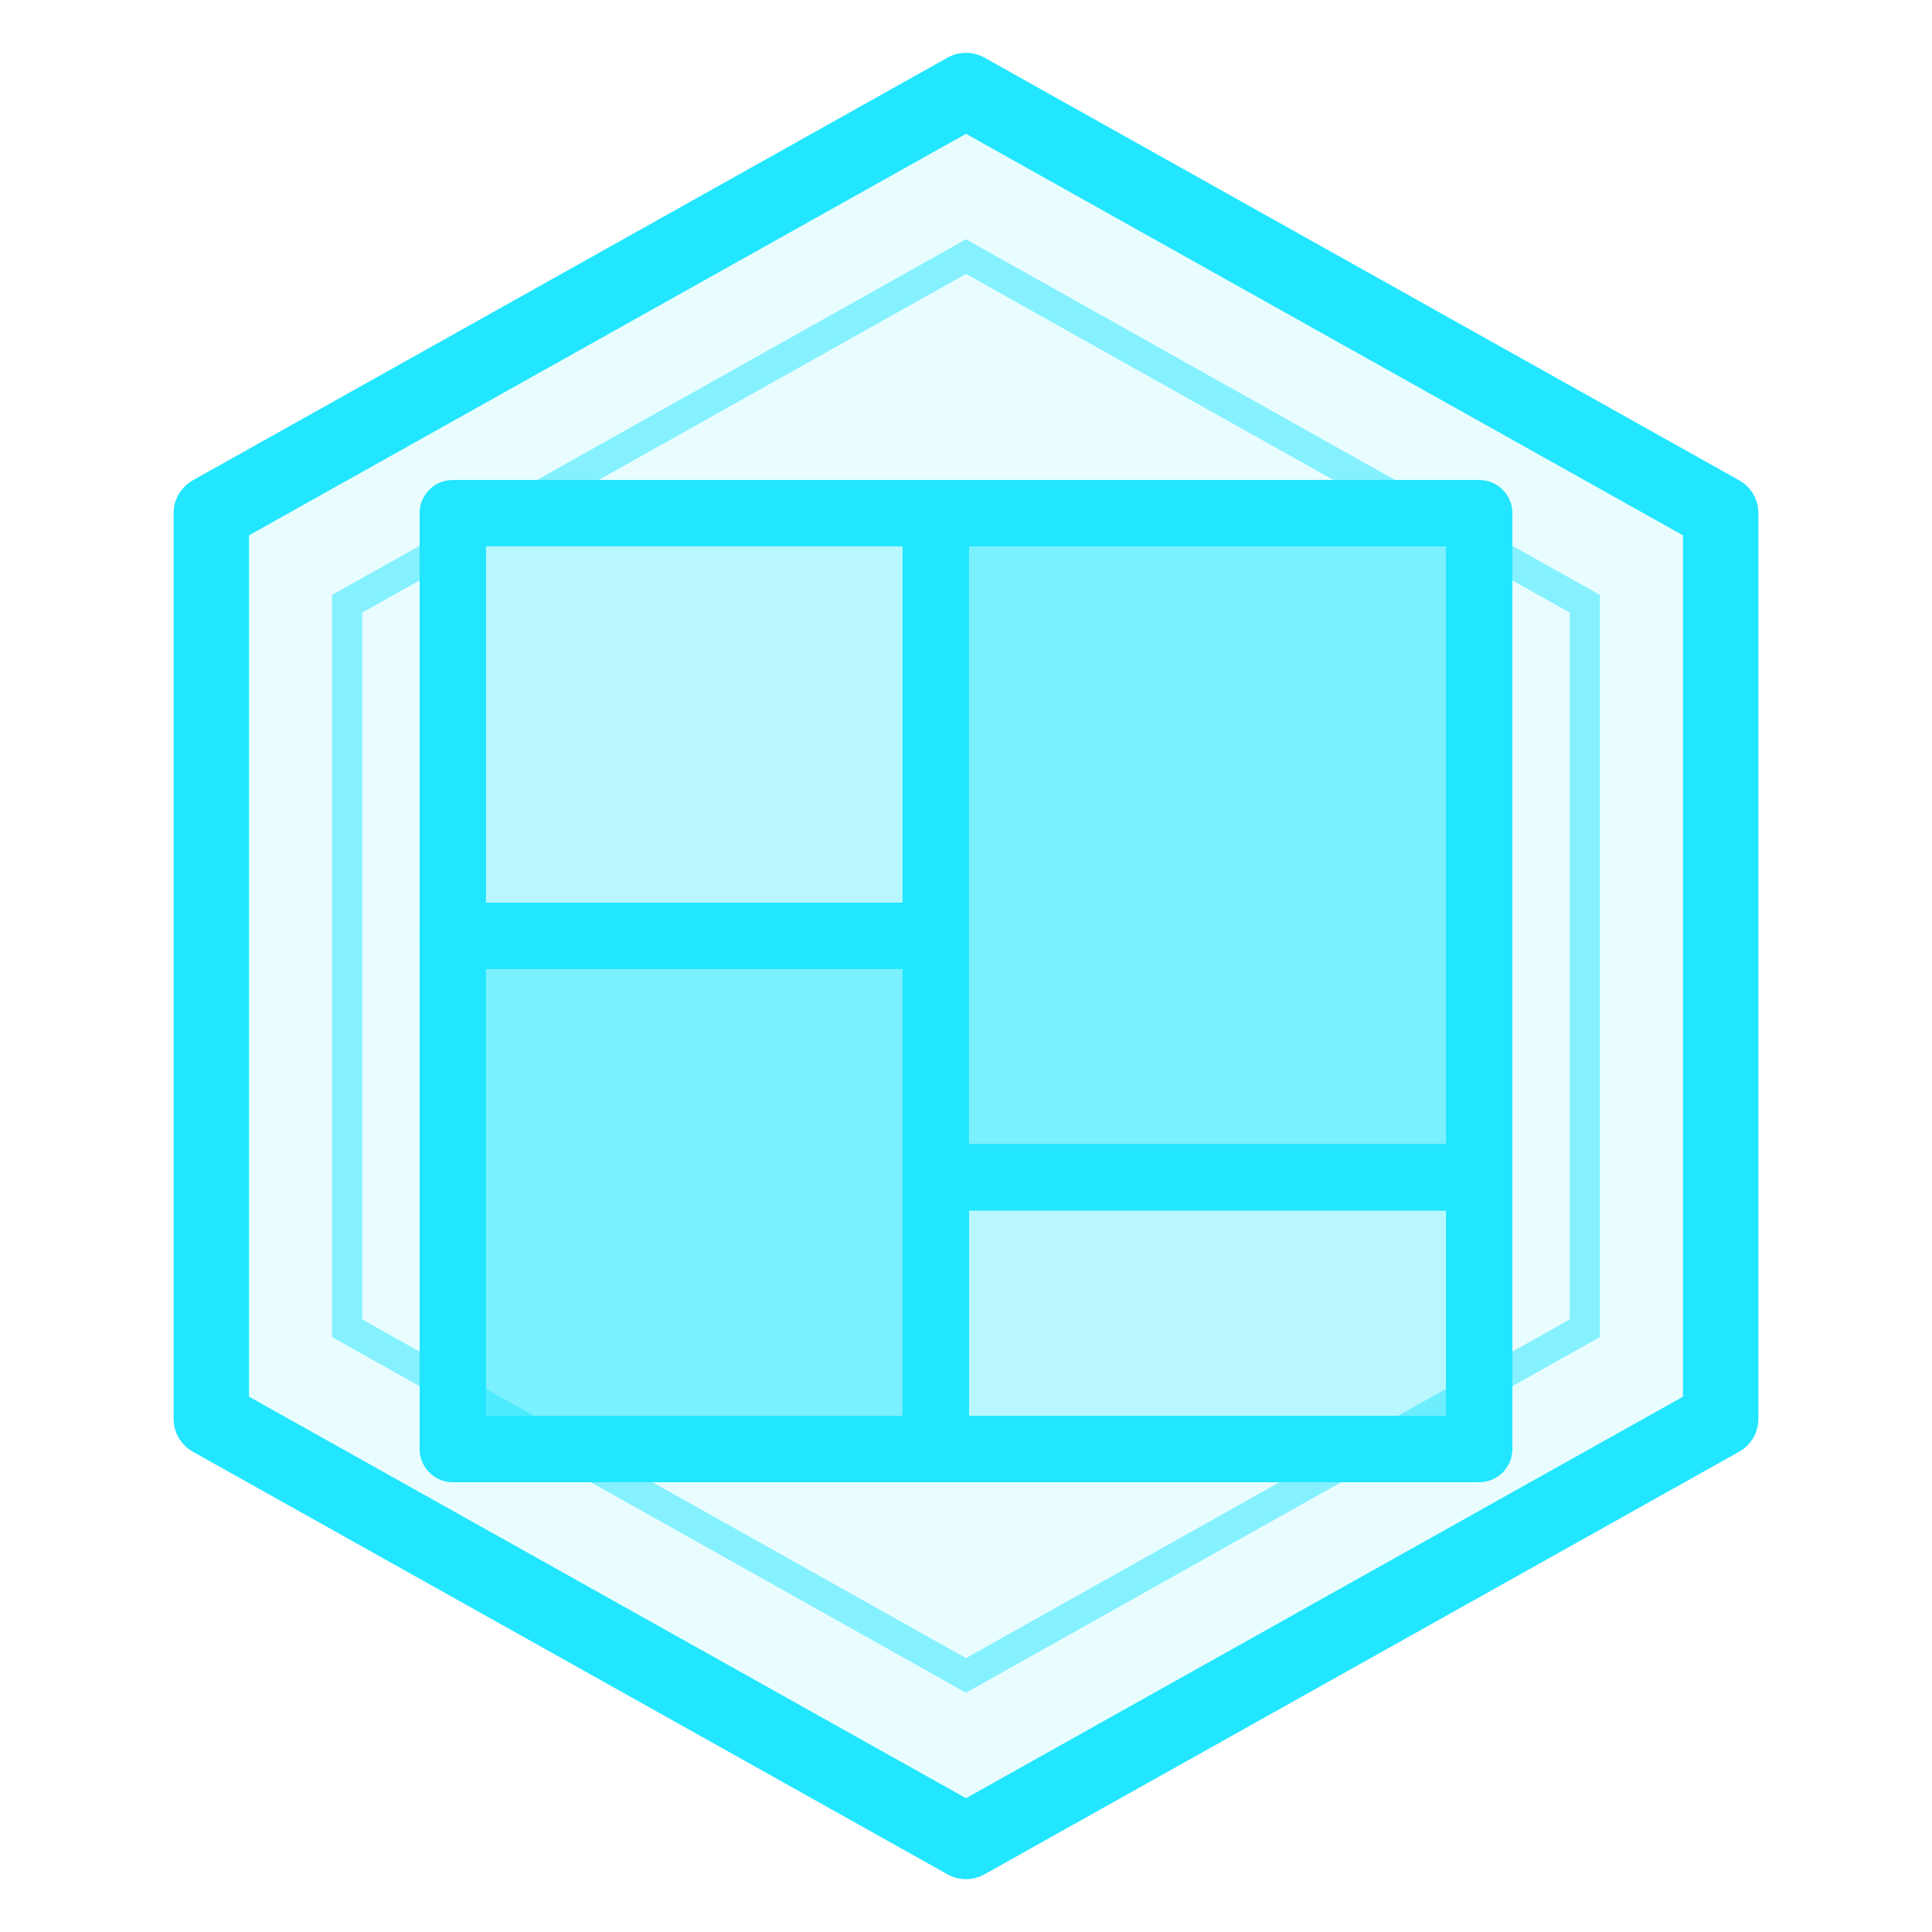
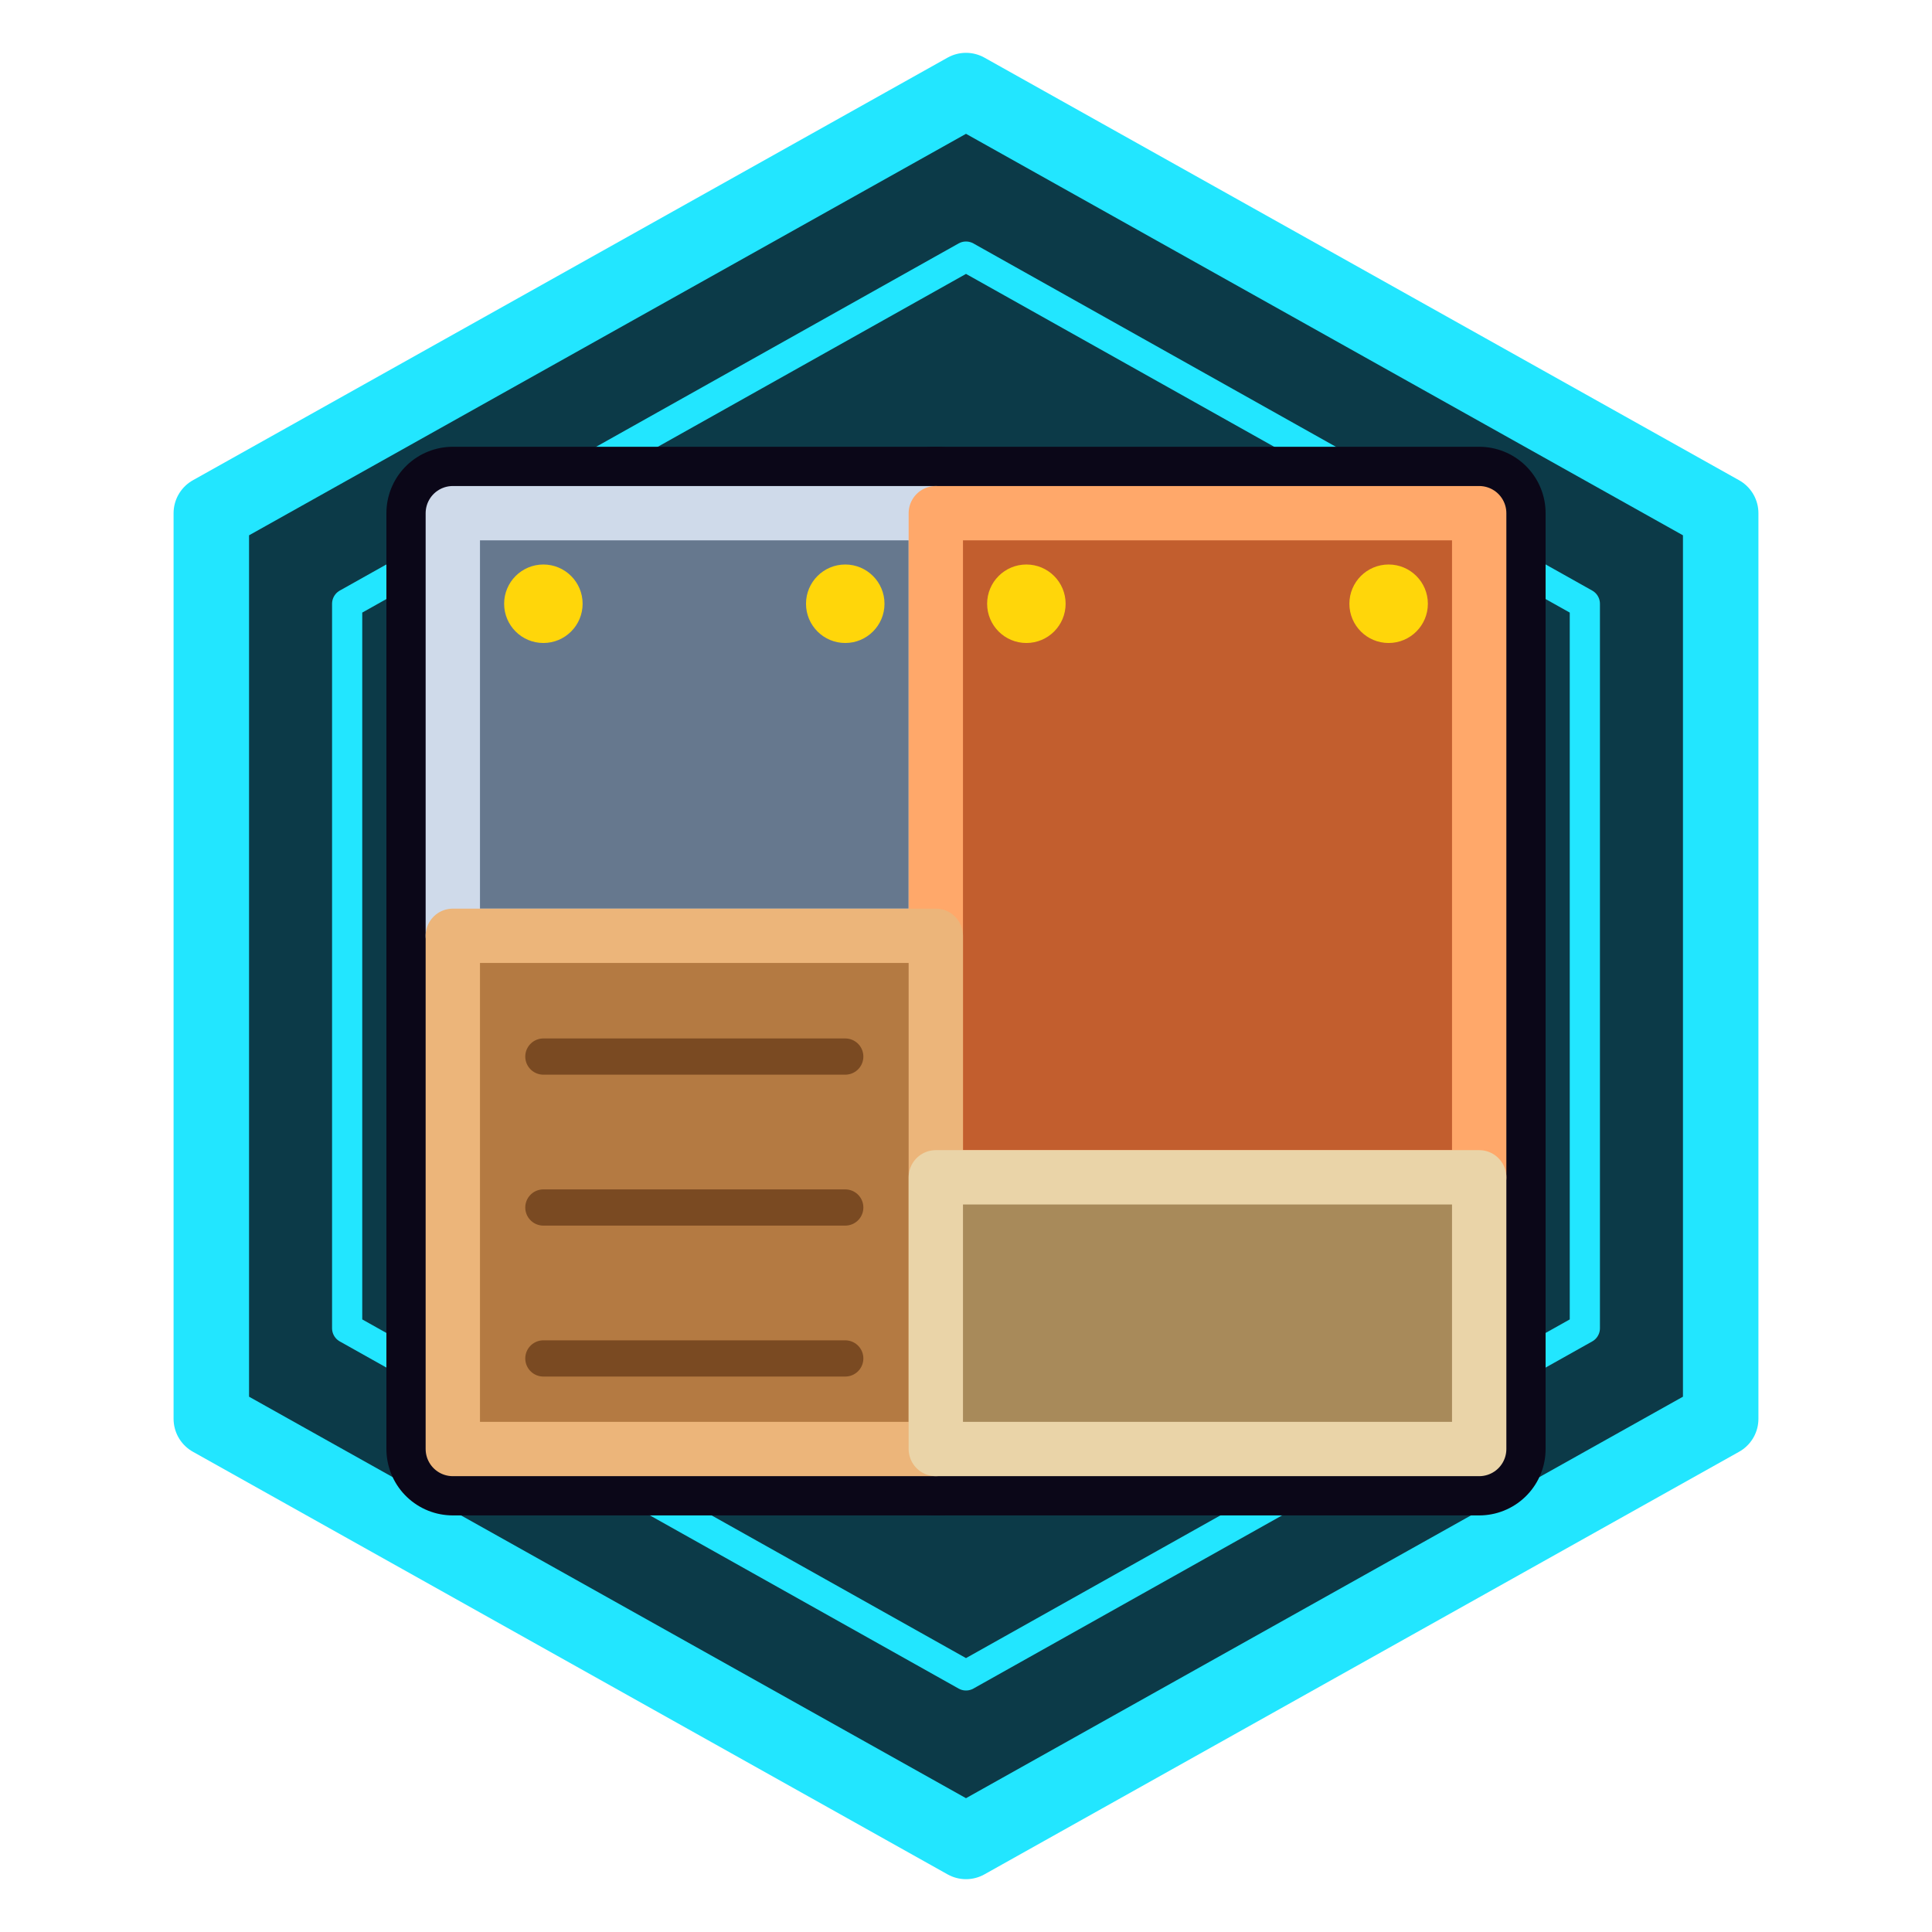
<svg xmlns="http://www.w3.org/2000/svg" viewBox="0 0 64 64" role="img" aria-label="Patchwork Screen">
-   <path d="M32 3l25 14v30L32 61 7 47V17z" fill="#22e6ff" fill-opacity=".1" stroke="#22e6ff" stroke-width="2.500" stroke-linejoin="round" />
-   <path d="M32 8.500l20.500 11.500v24L32 55.500 11.500 44V20z" fill="none" stroke="#22e6ff" stroke-width="1" stroke-opacity=".5" />
-   <path d="M15 17h16v14H15z" stroke-linecap="round" stroke-linejoin="round" fill="#22e6ff" fill-opacity=".24" stroke="#22e6ff" stroke-width="2.200" />
-   <path d="M31 17h18v22H31z" stroke-linecap="round" stroke-linejoin="round" fill="#22e6ff" fill-opacity=".55" stroke="#22e6ff" stroke-width="2.200" />
-   <path d="M15 31h16v17H15z" stroke-linecap="round" stroke-linejoin="round" fill="#22e6ff" fill-opacity=".55" stroke="#22e6ff" stroke-width="2.200" />
-   <path d="M31 39h18v9H31z" stroke-linecap="round" stroke-linejoin="round" fill="#22e6ff" fill-opacity=".24" stroke="#22e6ff" stroke-width="2.200" />
+   <path d="M32 3l25 14v30L32 61 7 47V17z" fill="#0c3a48" fill-opacity="1" stroke="#22e6ff" stroke-width="2.5" stroke-linecap="round" stroke-linejoin="round" />
+   <path d="M32 8.5l20.5 11.5v24L32 55.5 11.5 44V20z" fill="none" fill-opacity="1" stroke="#22e6ff" stroke-width="1" stroke-linecap="round" stroke-linejoin="round" />
+   <path d="M15 17h16v14H15z" fill="#0b0718" fill-opacity="1" stroke="#0b0718" stroke-width="4.4" stroke-linecap="round" stroke-linejoin="round" />
+   <path d="M31 17h18v22H31z" fill="#0b0718" fill-opacity="1" stroke="#0b0718" stroke-width="4.4" stroke-linecap="round" stroke-linejoin="round" />
+   <path d="M15 31h16v17H15z" fill="#0b0718" fill-opacity="1" stroke="#0b0718" stroke-width="4.4" stroke-linecap="round" stroke-linejoin="round" />
+   <path d="M31 39h18v9H31z" fill="#0b0718" fill-opacity="1" stroke="#0b0718" stroke-width="4.4" stroke-linecap="round" stroke-linejoin="round" />
+   <path d="M18 35h10M18 40h10M18 45h10" fill="none" fill-opacity="1" stroke="#0b0718" stroke-width="3.8" stroke-linecap="round" stroke-linejoin="round" />
+   <circle cx="18" cy="20" r="1.3" fill="none" stroke="none" />
+   <circle cx="28" cy="20" r="1.3" fill="none" stroke="none" />
+   <circle cx="34" cy="20" r="1.3" fill="none" stroke="none" />
+   <circle cx="46" cy="20" r="1.3" fill="none" stroke="none" />
+   <path d="M15 17h16v14H15z" fill="#66788e" fill-opacity="1" stroke="#cfdaea" stroke-width="1.8" stroke-linecap="round" stroke-linejoin="round" />
+   <path d="M31 17h18v22H31z" fill="#c25e2e" fill-opacity="1" stroke="#ffa86a" stroke-width="1.8" stroke-linecap="round" stroke-linejoin="round" />
+   <path d="M15 31h16v17H15z" fill="#b47a42" fill-opacity="1" stroke="#ecb57a" stroke-width="1.8" stroke-linecap="round" stroke-linejoin="round" />
+   <path d="M31 39h18v9H31z" fill="#a88a5a" fill-opacity="1" stroke="#ead4a8" stroke-width="1.8" stroke-linecap="round" stroke-linejoin="round" />
+   <path d="M18 35h10M18 40h10M18 45h10" fill="none" fill-opacity="1" stroke="#7a4a22" stroke-width="1.2" stroke-linecap="round" stroke-linejoin="round" />
+   <circle cx="18" cy="20" r="1.3" fill="#ffd60a" fill-opacity="1" stroke="none" stroke-width="0" />
+   <circle cx="28" cy="20" r="1.3" fill="#ffd60a" fill-opacity="1" stroke="none" stroke-width="0" />
+   <circle cx="34" cy="20" r="1.3" fill="#ffd60a" fill-opacity="1" stroke="none" stroke-width="0" />
+   <circle cx="46" cy="20" r="1.3" fill="#ffd60a" fill-opacity="1" stroke="none" stroke-width="0" />
</svg>
